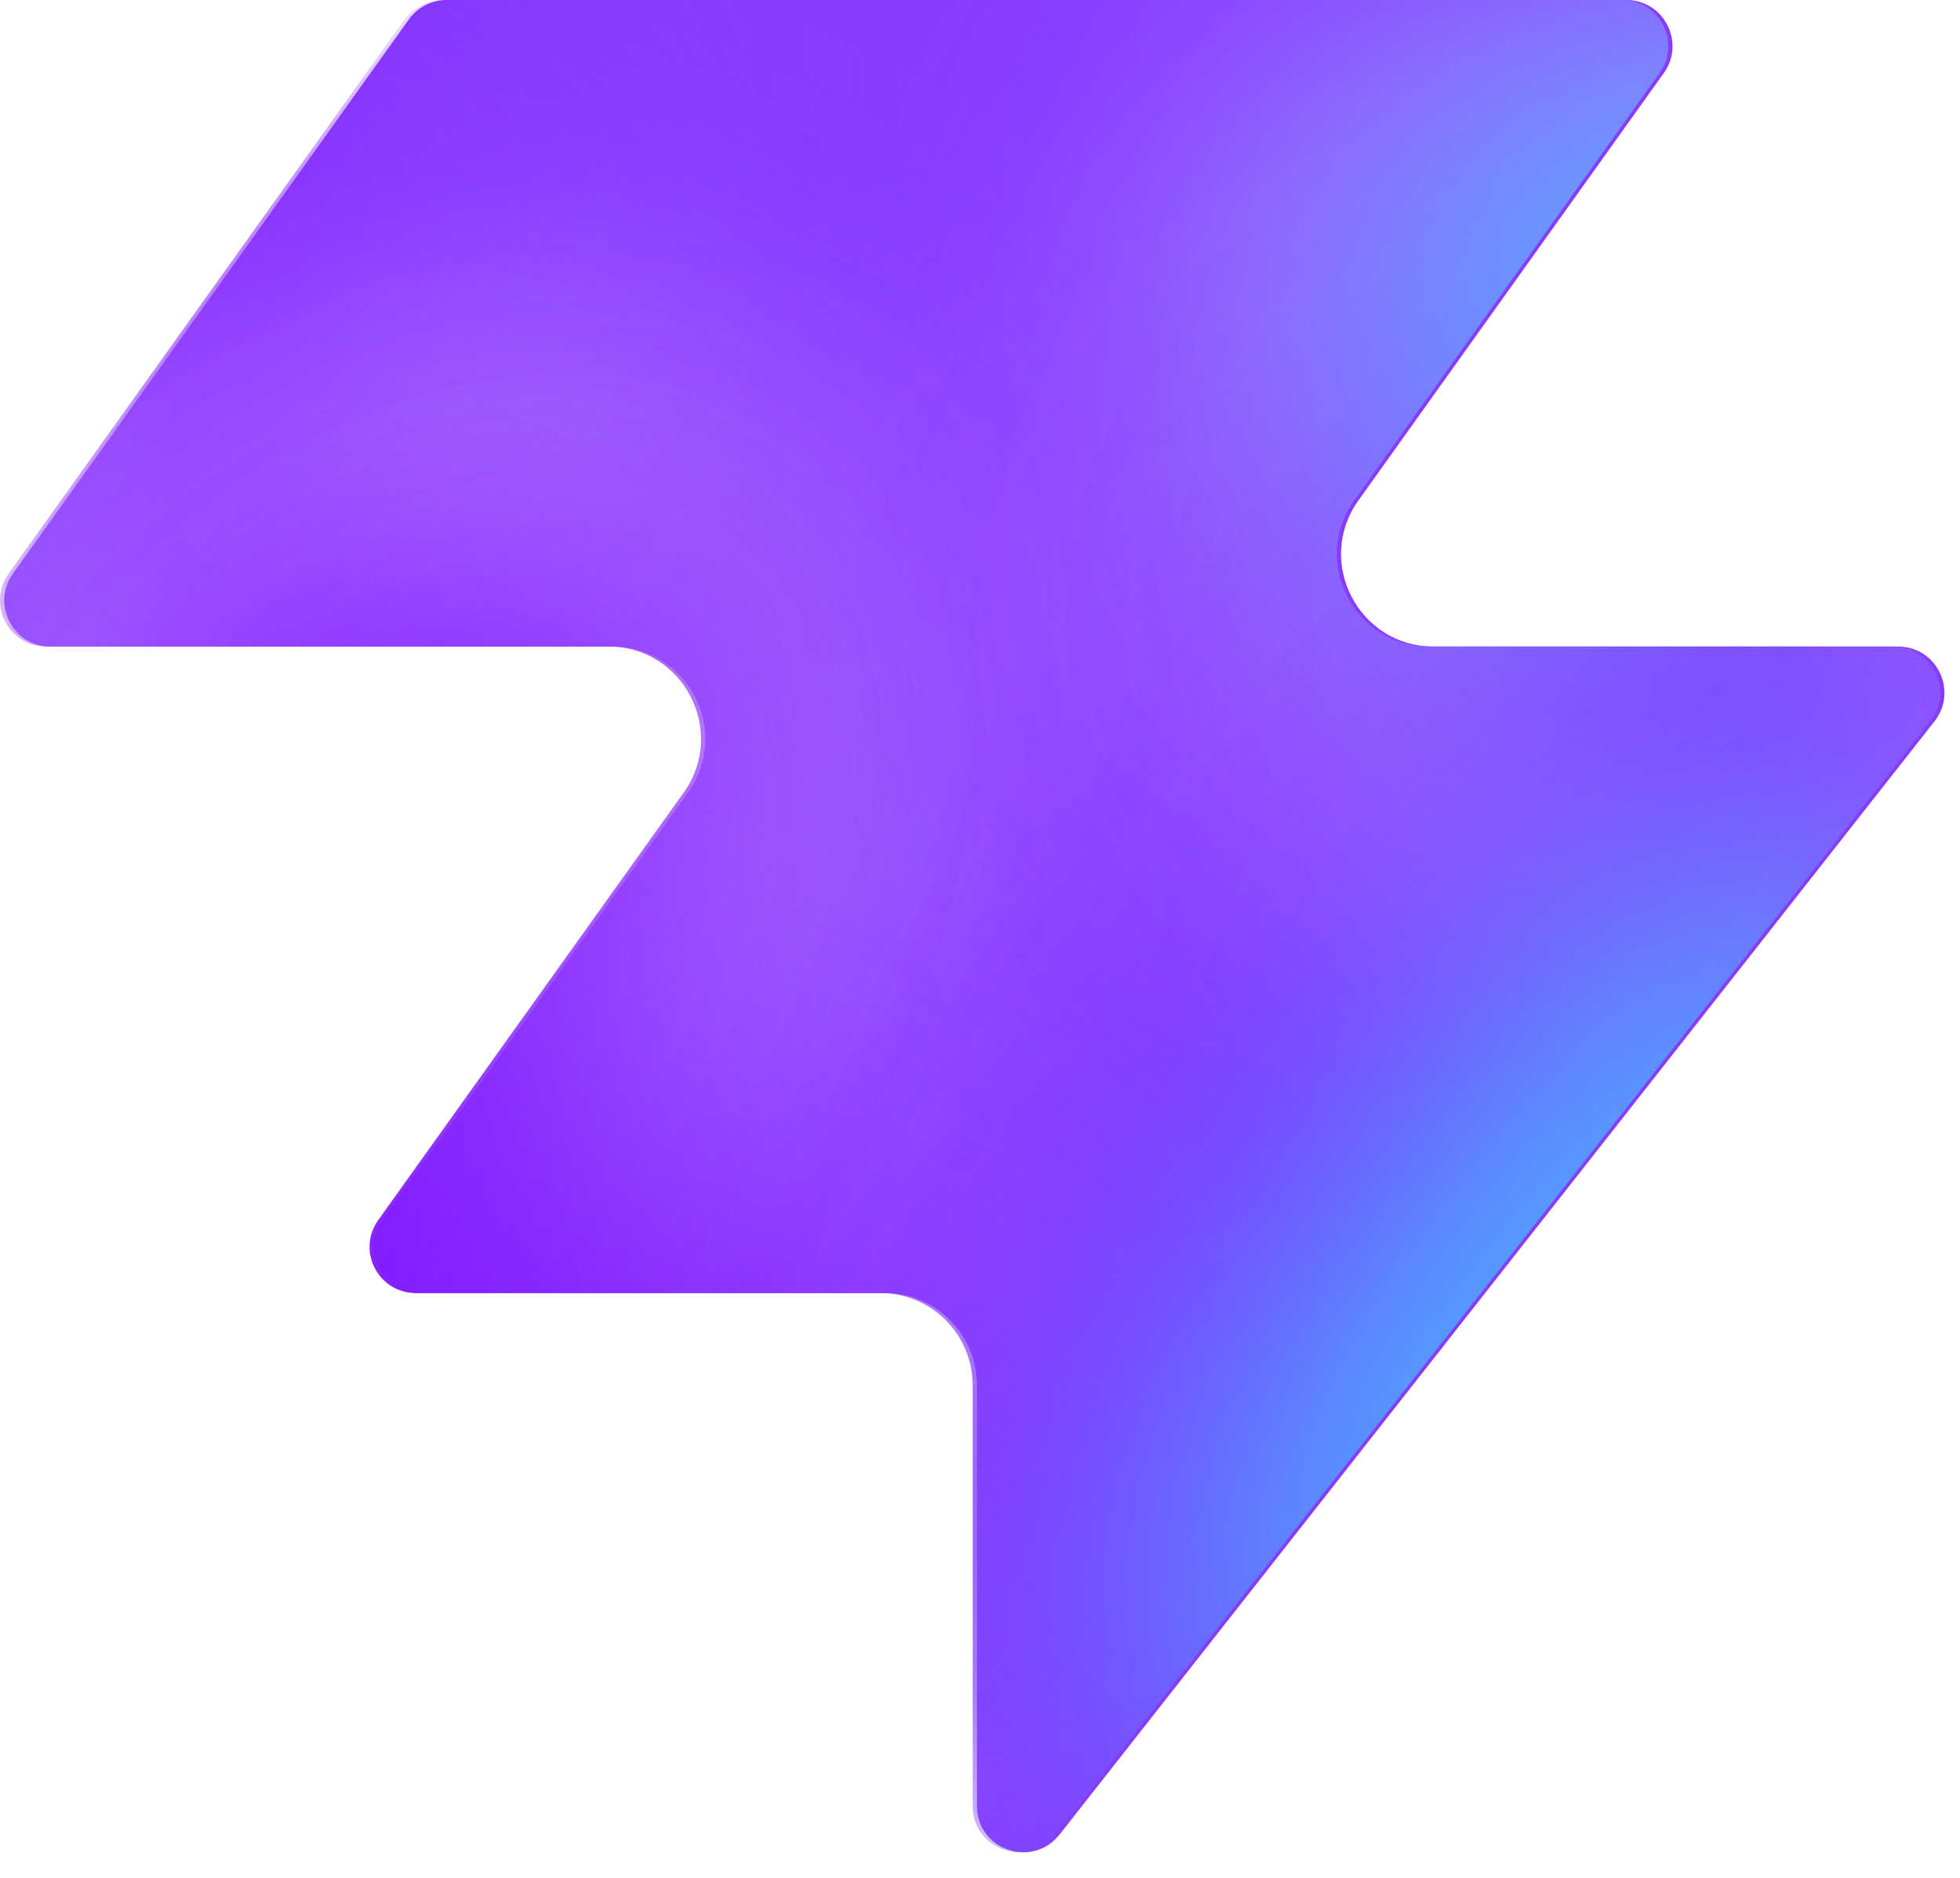
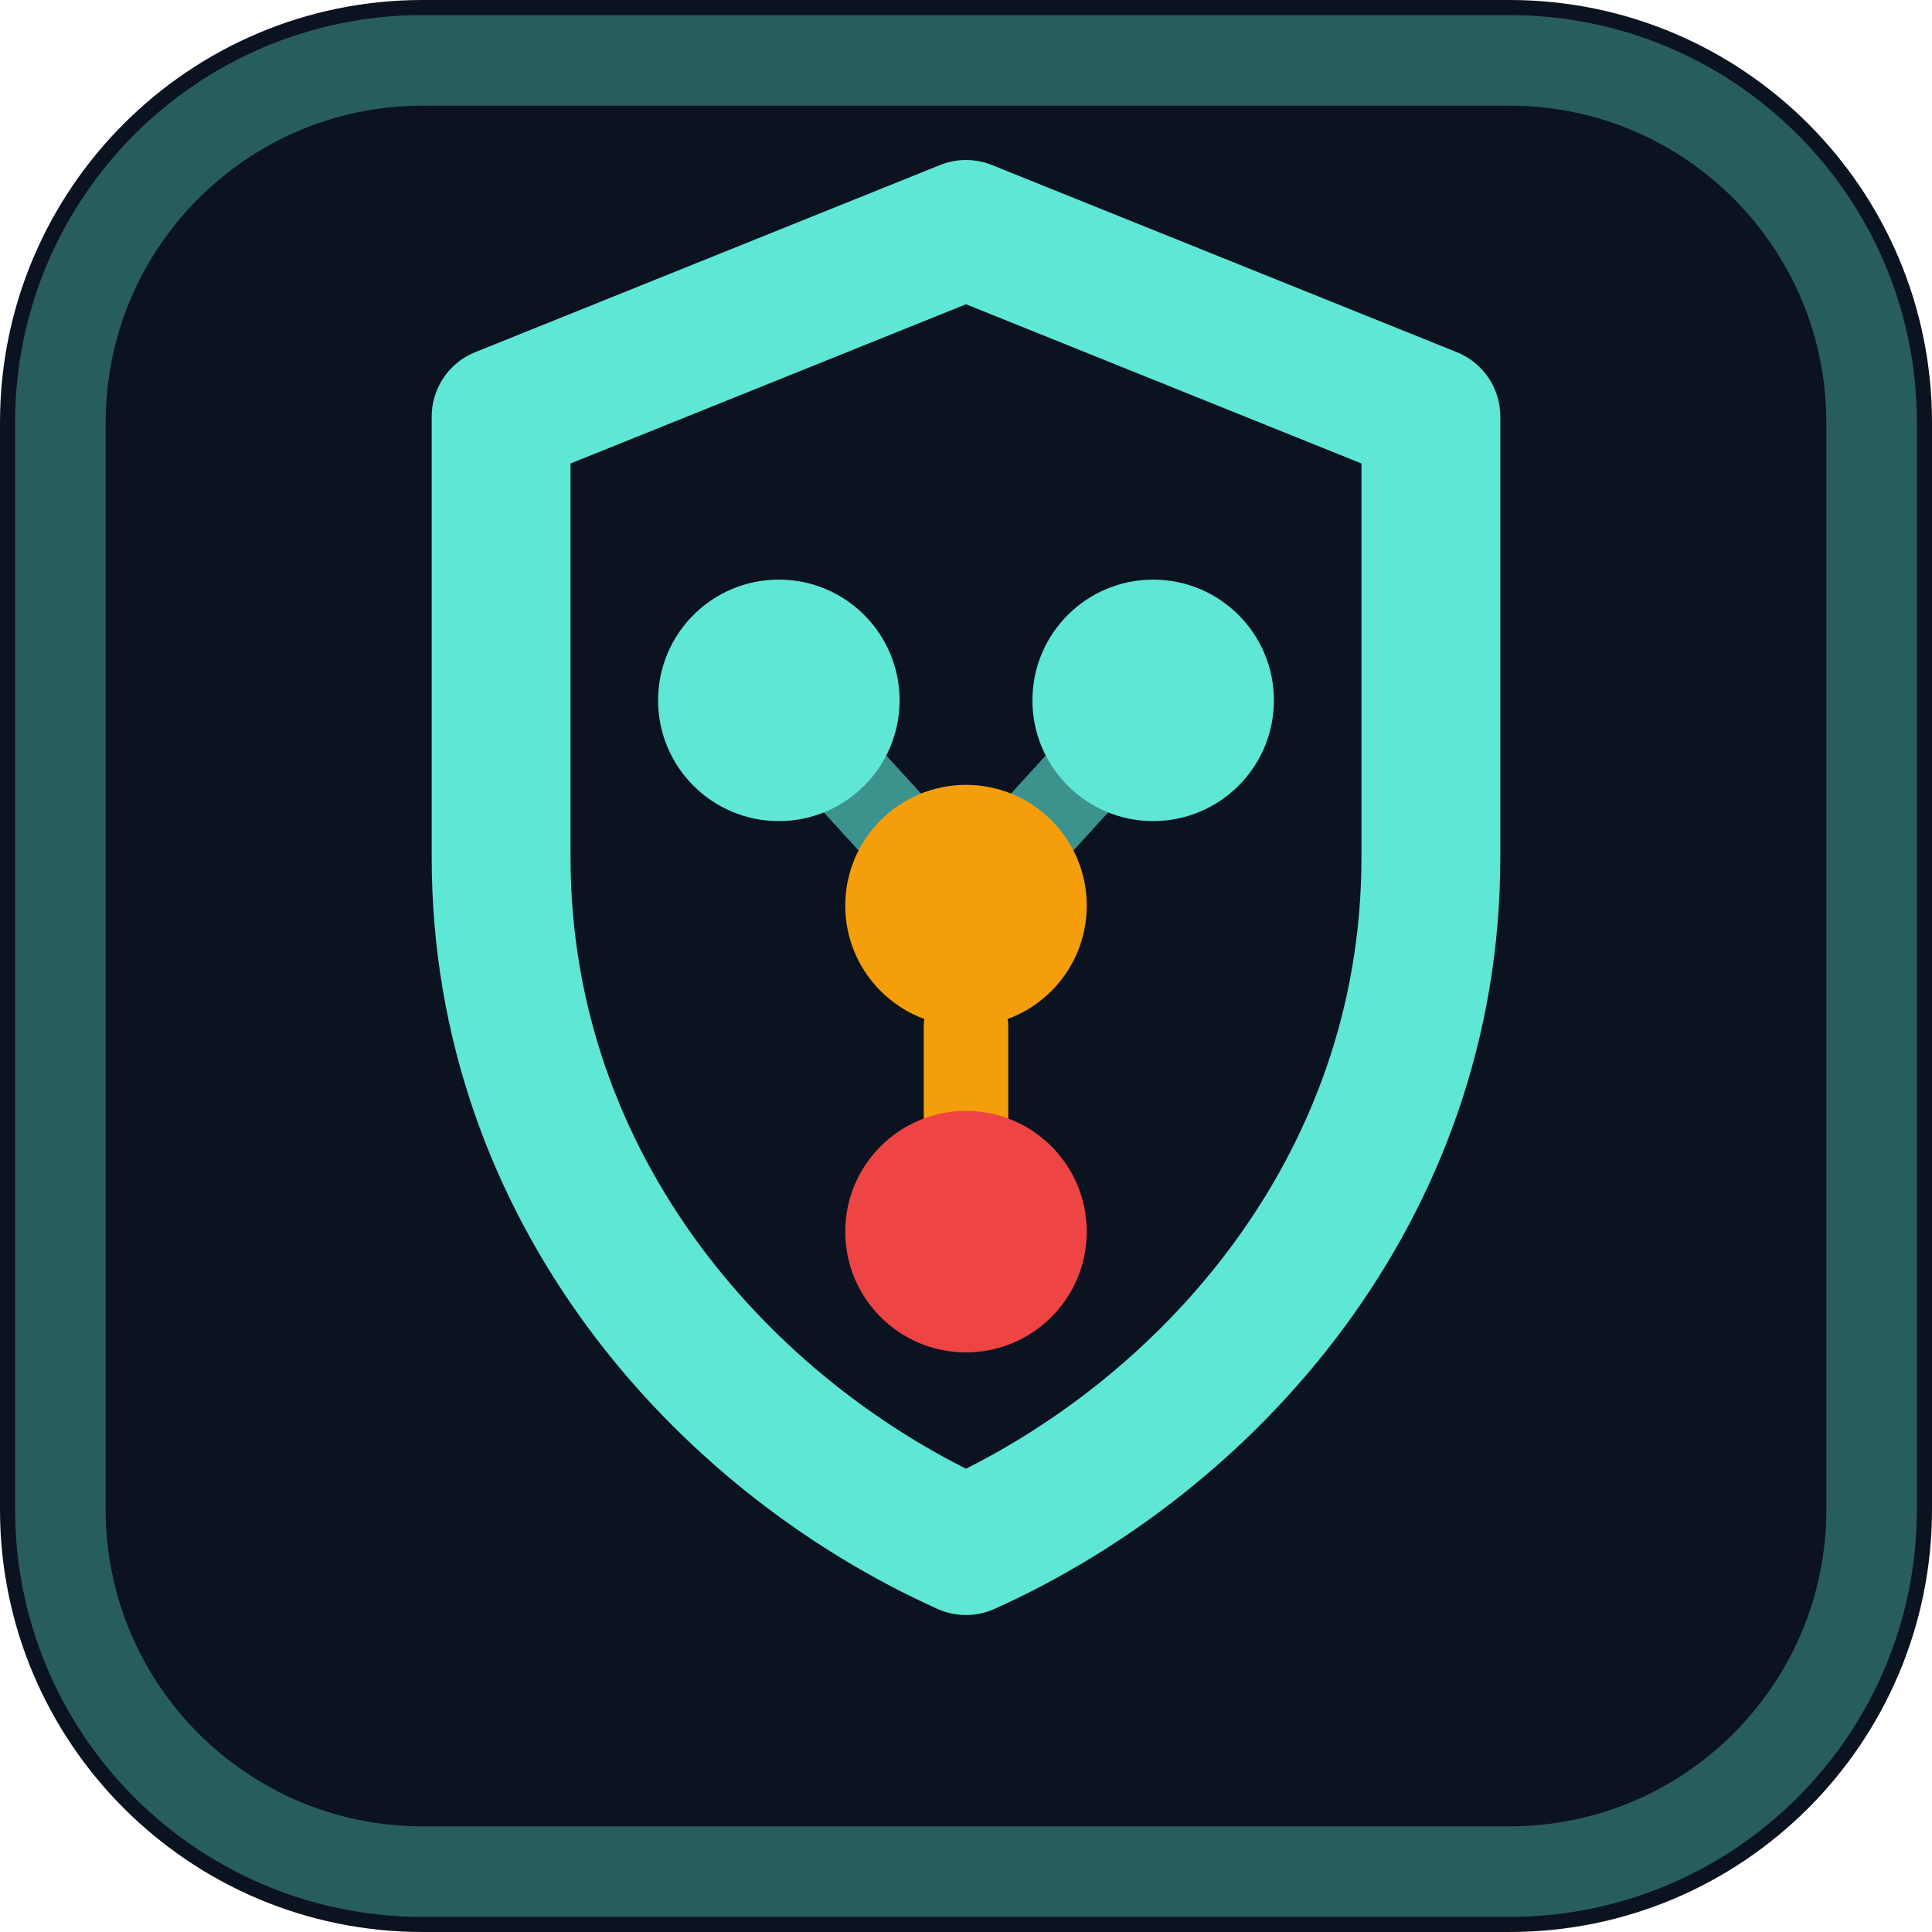
- <svg xmlns="http://www.w3.org/2000/svg" width="48" height="46" fill="none" viewBox="0 0 48 46">
-   <path fill="#863bff" d="M25.946 44.938c-.664.845-2.021.375-2.021-.698V33.937a2.26 2.26 0 0 0-2.262-2.262H10.287c-.92 0-1.456-1.04-.92-1.788l7.48-10.471c1.07-1.497 0-3.578-1.842-3.578H1.237c-.92 0-1.456-1.04-.92-1.788L10.013.474c.214-.297.556-.474.92-.474h28.894c.92 0 1.456 1.04.92 1.788l-7.48 10.471c-1.07 1.498 0 3.579 1.842 3.579h11.377c.943 0 1.473 1.088.89 1.83L25.947 44.94z" style="fill:#863bff;fill:color(display-p3 .525 .23 1);fill-opacity:1" />
-   <mask id="a" width="48" height="46" x="0" y="0" maskUnits="userSpaceOnUse" style="mask-type:alpha">
-     <path fill="#000" d="M25.842 44.938c-.664.844-2.021.375-2.021-.698V33.937a2.26 2.26 0 0 0-2.262-2.262H10.183c-.92 0-1.456-1.04-.92-1.788l7.48-10.471c1.07-1.498 0-3.579-1.842-3.579H1.133c-.92 0-1.456-1.04-.92-1.787L9.91.473c.214-.297.556-.474.92-.474h28.894c.92 0 1.456 1.04.92 1.788l-7.48 10.471c-1.07 1.498 0 3.578 1.842 3.578h11.377c.943 0 1.473 1.088.89 1.832L25.843 44.94z" style="fill:#000;fill-opacity:1" />
-   </mask>
-   <g mask="url(#a)">
-     <g filter="url(#b)">
-       <ellipse cx="5.508" cy="14.704" fill="#ede6ff" rx="5.508" ry="14.704" style="fill:#ede6ff;fill:color(display-p3 .927 .903 1);fill-opacity:1" transform="matrix(.00324 1 1 -.00324 -4.47 31.516)" />
-     </g>
-     <g filter="url(#c)">
-       <ellipse cx="10.399" cy="29.851" fill="#ede6ff" rx="10.399" ry="29.851" style="fill:#ede6ff;fill:color(display-p3 .927 .903 1);fill-opacity:1" transform="matrix(.00324 1 1 -.00324 -39.328 7.883)" />
-     </g>
-     <g filter="url(#d)">
-       <ellipse cx="5.508" cy="30.487" fill="#7e14ff" rx="5.508" ry="30.487" style="fill:#7e14ff;fill:color(display-p3 .492 .077 1);fill-opacity:1" transform="rotate(89.814 -25.913 -14.639)scale(1 -1)" />
-     </g>
-     <g filter="url(#e)">
-       <ellipse cx="5.508" cy="30.599" fill="#7e14ff" rx="5.508" ry="30.599" style="fill:#7e14ff;fill:color(display-p3 .492 .077 1);fill-opacity:1" transform="rotate(89.814 -32.644 -3.334)scale(1 -1)" />
-     </g>
-     <g filter="url(#f)">
-       <ellipse cx="5.508" cy="30.599" fill="#7e14ff" rx="5.508" ry="30.599" style="fill:#7e14ff;fill:color(display-p3 .492 .077 1);fill-opacity:1" transform="matrix(.00324 1 1 -.00324 -34.34 30.47)" />
-     </g>
-     <g filter="url(#g)">
-       <ellipse cx="14.072" cy="22.078" fill="#ede6ff" rx="14.072" ry="22.078" style="fill:#ede6ff;fill:color(display-p3 .927 .903 1);fill-opacity:1" transform="rotate(93.35 24.506 48.493)scale(-1 1)" />
-     </g>
-     <g filter="url(#h)">
-       <ellipse cx="3.47" cy="21.501" fill="#7e14ff" rx="3.47" ry="21.501" style="fill:#7e14ff;fill:color(display-p3 .492 .077 1);fill-opacity:1" transform="rotate(89.009 28.708 47.59)scale(-1 1)" />
-     </g>
-     <g filter="url(#i)">
-       <ellipse cx="3.47" cy="21.501" fill="#7e14ff" rx="3.47" ry="21.501" style="fill:#7e14ff;fill:color(display-p3 .492 .077 1);fill-opacity:1" transform="rotate(89.009 28.708 47.59)scale(-1 1)" />
-     </g>
-     <g filter="url(#j)">
-       <ellipse cx=".387" cy="8.972" fill="#7e14ff" rx="4.407" ry="29.108" style="fill:#7e14ff;fill:color(display-p3 .492 .077 1);fill-opacity:1" transform="rotate(39.51 .387 8.972)" />
-     </g>
-     <g filter="url(#k)">
-       <ellipse cx="47.523" cy="-6.092" fill="#7e14ff" rx="4.407" ry="29.108" style="fill:#7e14ff;fill:color(display-p3 .492 .077 1);fill-opacity:1" transform="rotate(37.892 47.523 -6.092)" />
-     </g>
-     <g filter="url(#l)">
-       <ellipse cx="41.412" cy="6.333" fill="#47bfff" rx="5.971" ry="9.665" style="fill:#47bfff;fill:color(display-p3 .28 .748 1);fill-opacity:1" transform="rotate(37.892 41.412 6.333)" />
-     </g>
-     <g filter="url(#m)">
-       <ellipse cx="-1.879" cy="38.332" fill="#7e14ff" rx="4.407" ry="29.108" style="fill:#7e14ff;fill:color(display-p3 .492 .077 1);fill-opacity:1" transform="rotate(37.892 -1.88 38.332)" />
-     </g>
-     <g filter="url(#n)">
-       <ellipse cx="-1.879" cy="38.332" fill="#7e14ff" rx="4.407" ry="29.108" style="fill:#7e14ff;fill:color(display-p3 .492 .077 1);fill-opacity:1" transform="rotate(37.892 -1.88 38.332)" />
-     </g>
-     <g filter="url(#o)">
-       <ellipse cx="35.651" cy="29.907" fill="#7e14ff" rx="4.407" ry="29.108" style="fill:#7e14ff;fill:color(display-p3 .492 .077 1);fill-opacity:1" transform="rotate(37.892 35.651 29.907)" />
-     </g>
-     <g filter="url(#p)">
-       <ellipse cx="38.418" cy="32.4" fill="#47bfff" rx="5.971" ry="15.297" style="fill:#47bfff;fill:color(display-p3 .28 .748 1);fill-opacity:1" transform="rotate(37.892 38.418 32.4)" />
-     </g>
-   </g>
-   <defs>
-     <filter id="b" width="60.045" height="41.654" x="-19.77" y="16.149" color-interpolation-filters="sRGB" filterUnits="userSpaceOnUse">
-       <feFlood flood-opacity="0" result="BackgroundImageFix" />
-       <feBlend in="SourceGraphic" in2="BackgroundImageFix" result="shape" />
-       <feGaussianBlur result="effect1_foregroundBlur_2002_17158" stdDeviation="7.659" />
-     </filter>
-     <filter id="c" width="90.34" height="51.437" x="-54.613" y="-7.533" color-interpolation-filters="sRGB" filterUnits="userSpaceOnUse">
-       <feFlood flood-opacity="0" result="BackgroundImageFix" />
-       <feBlend in="SourceGraphic" in2="BackgroundImageFix" result="shape" />
-       <feGaussianBlur result="effect1_foregroundBlur_2002_17158" stdDeviation="7.659" />
-     </filter>
-     <filter id="d" width="79.355" height="29.4" x="-49.64" y="2.03" color-interpolation-filters="sRGB" filterUnits="userSpaceOnUse">
-       <feFlood flood-opacity="0" result="BackgroundImageFix" />
-       <feBlend in="SourceGraphic" in2="BackgroundImageFix" result="shape" />
-       <feGaussianBlur result="effect1_foregroundBlur_2002_17158" stdDeviation="4.596" />
-     </filter>
-     <filter id="e" width="79.579" height="29.4" x="-45.045" y="20.029" color-interpolation-filters="sRGB" filterUnits="userSpaceOnUse">
-       <feFlood flood-opacity="0" result="BackgroundImageFix" />
-       <feBlend in="SourceGraphic" in2="BackgroundImageFix" result="shape" />
-       <feGaussianBlur result="effect1_foregroundBlur_2002_17158" stdDeviation="4.596" />
-     </filter>
-     <filter id="f" width="79.579" height="29.4" x="-43.513" y="21.178" color-interpolation-filters="sRGB" filterUnits="userSpaceOnUse">
-       <feFlood flood-opacity="0" result="BackgroundImageFix" />
-       <feBlend in="SourceGraphic" in2="BackgroundImageFix" result="shape" />
-       <feGaussianBlur result="effect1_foregroundBlur_2002_17158" stdDeviation="4.596" />
-     </filter>
-     <filter id="g" width="74.749" height="58.852" x="15.756" y="-17.901" color-interpolation-filters="sRGB" filterUnits="userSpaceOnUse">
-       <feFlood flood-opacity="0" result="BackgroundImageFix" />
-       <feBlend in="SourceGraphic" in2="BackgroundImageFix" result="shape" />
-       <feGaussianBlur result="effect1_foregroundBlur_2002_17158" stdDeviation="7.659" />
-     </filter>
-     <filter id="h" width="61.377" height="25.362" x="23.548" y="2.284" color-interpolation-filters="sRGB" filterUnits="userSpaceOnUse">
-       <feFlood flood-opacity="0" result="BackgroundImageFix" />
-       <feBlend in="SourceGraphic" in2="BackgroundImageFix" result="shape" />
-       <feGaussianBlur result="effect1_foregroundBlur_2002_17158" stdDeviation="4.596" />
-     </filter>
-     <filter id="i" width="61.377" height="25.362" x="23.548" y="2.284" color-interpolation-filters="sRGB" filterUnits="userSpaceOnUse">
-       <feFlood flood-opacity="0" result="BackgroundImageFix" />
-       <feBlend in="SourceGraphic" in2="BackgroundImageFix" result="shape" />
-       <feGaussianBlur result="effect1_foregroundBlur_2002_17158" stdDeviation="4.596" />
-     </filter>
-     <filter id="j" width="56.045" height="63.649" x="-27.636" y="-22.853" color-interpolation-filters="sRGB" filterUnits="userSpaceOnUse">
-       <feFlood flood-opacity="0" result="BackgroundImageFix" />
-       <feBlend in="SourceGraphic" in2="BackgroundImageFix" result="shape" />
-       <feGaussianBlur result="effect1_foregroundBlur_2002_17158" stdDeviation="4.596" />
-     </filter>
-     <filter id="k" width="54.814" height="64.646" x="20.116" y="-38.415" color-interpolation-filters="sRGB" filterUnits="userSpaceOnUse">
-       <feFlood flood-opacity="0" result="BackgroundImageFix" />
-       <feBlend in="SourceGraphic" in2="BackgroundImageFix" result="shape" />
-       <feGaussianBlur result="effect1_foregroundBlur_2002_17158" stdDeviation="4.596" />
-     </filter>
-     <filter id="l" width="33.541" height="35.313" x="24.641" y="-11.323" color-interpolation-filters="sRGB" filterUnits="userSpaceOnUse">
-       <feFlood flood-opacity="0" result="BackgroundImageFix" />
-       <feBlend in="SourceGraphic" in2="BackgroundImageFix" result="shape" />
-       <feGaussianBlur result="effect1_foregroundBlur_2002_17158" stdDeviation="4.596" />
-     </filter>
-     <filter id="m" width="54.814" height="64.646" x="-29.286" y="6.009" color-interpolation-filters="sRGB" filterUnits="userSpaceOnUse">
-       <feFlood flood-opacity="0" result="BackgroundImageFix" />
-       <feBlend in="SourceGraphic" in2="BackgroundImageFix" result="shape" />
-       <feGaussianBlur result="effect1_foregroundBlur_2002_17158" stdDeviation="4.596" />
-     </filter>
-     <filter id="n" width="54.814" height="64.646" x="-29.286" y="6.009" color-interpolation-filters="sRGB" filterUnits="userSpaceOnUse">
-       <feFlood flood-opacity="0" result="BackgroundImageFix" />
-       <feBlend in="SourceGraphic" in2="BackgroundImageFix" result="shape" />
-       <feGaussianBlur result="effect1_foregroundBlur_2002_17158" stdDeviation="4.596" />
-     </filter>
-     <filter id="o" width="54.814" height="64.646" x="8.244" y="-2.416" color-interpolation-filters="sRGB" filterUnits="userSpaceOnUse">
-       <feFlood flood-opacity="0" result="BackgroundImageFix" />
-       <feBlend in="SourceGraphic" in2="BackgroundImageFix" result="shape" />
-       <feGaussianBlur result="effect1_foregroundBlur_2002_17158" stdDeviation="4.596" />
-     </filter>
-     <filter id="p" width="39.409" height="43.623" x="18.713" y="10.588" color-interpolation-filters="sRGB" filterUnits="userSpaceOnUse">
-       <feFlood flood-opacity="0" result="BackgroundImageFix" />
-       <feBlend in="SourceGraphic" in2="BackgroundImageFix" result="shape" />
-       <feGaussianBlur result="effect1_foregroundBlur_2002_17158" stdDeviation="4.596" />
-     </filter>
-   </defs>
+ <svg xmlns="http://www.w3.org/2000/svg" viewBox="0 0 32 32" fill="none">
+   <rect width="32" height="32" rx="7" fill="#0b1220" />
+   <rect x="1" y="1" width="30" height="30" rx="6" stroke="#5ee7d4" stroke-opacity="0.35" stroke-width="1.5" />
+   <path d="M16 3.8l7.7 3.1v7.3c0 5.5-3.7 9.6-7.7 11.4-4-1.8-7.7-5.9-7.7-11.4V6.9L16 3.8z" stroke="#5ee7d4" stroke-width="2.3" stroke-linejoin="round" />
+   <path d="M12.9 11.6l3.1 3.4 3.1-3.4" stroke="#5ee7d4" stroke-opacity="0.6" stroke-width="1.4" stroke-linecap="round" stroke-linejoin="round" />
+   <circle cx="12.9" cy="11.6" r="2" fill="#5ee7d4" />
+   <circle cx="19.1" cy="11.6" r="2" fill="#5ee7d4" />
+   <path d="M16 17v1.6" stroke="#f59e0b" stroke-width="1.4" stroke-linecap="round" />
+   <circle cx="16" cy="15" r="2" fill="#f59e0b" />
+   <circle cx="16" cy="20.4" r="2" fill="#ef4444" />
</svg>
